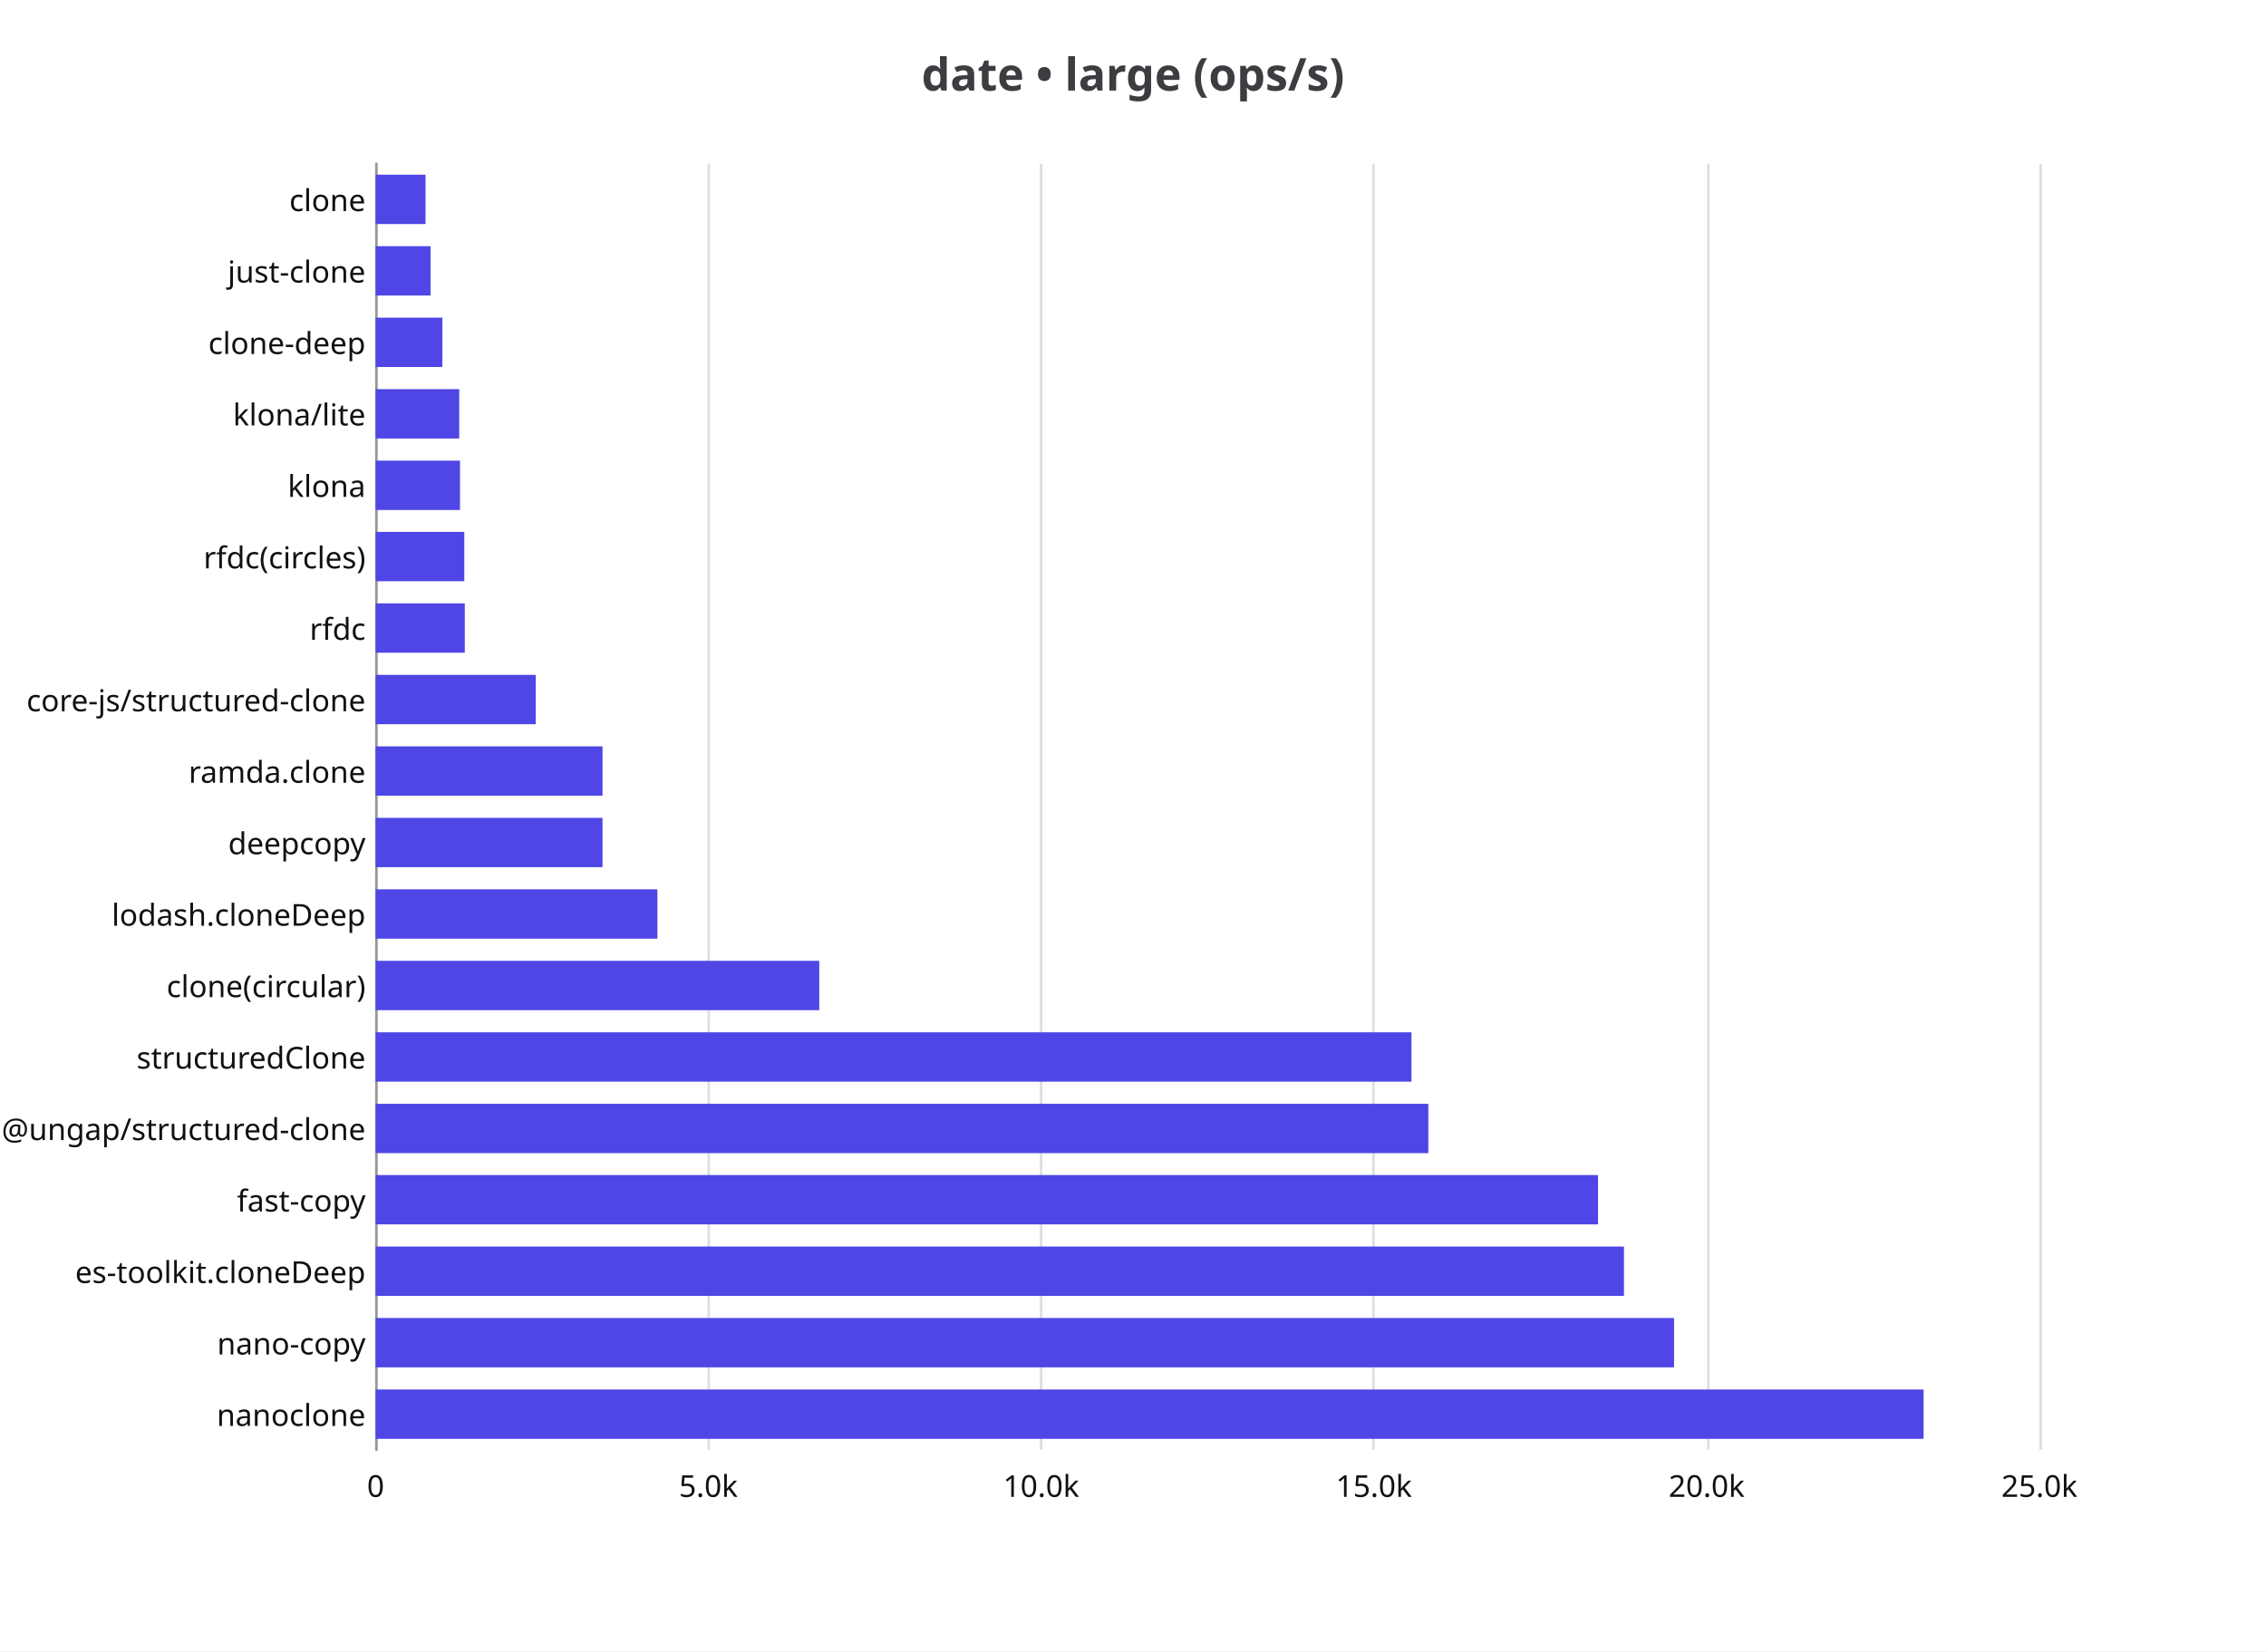
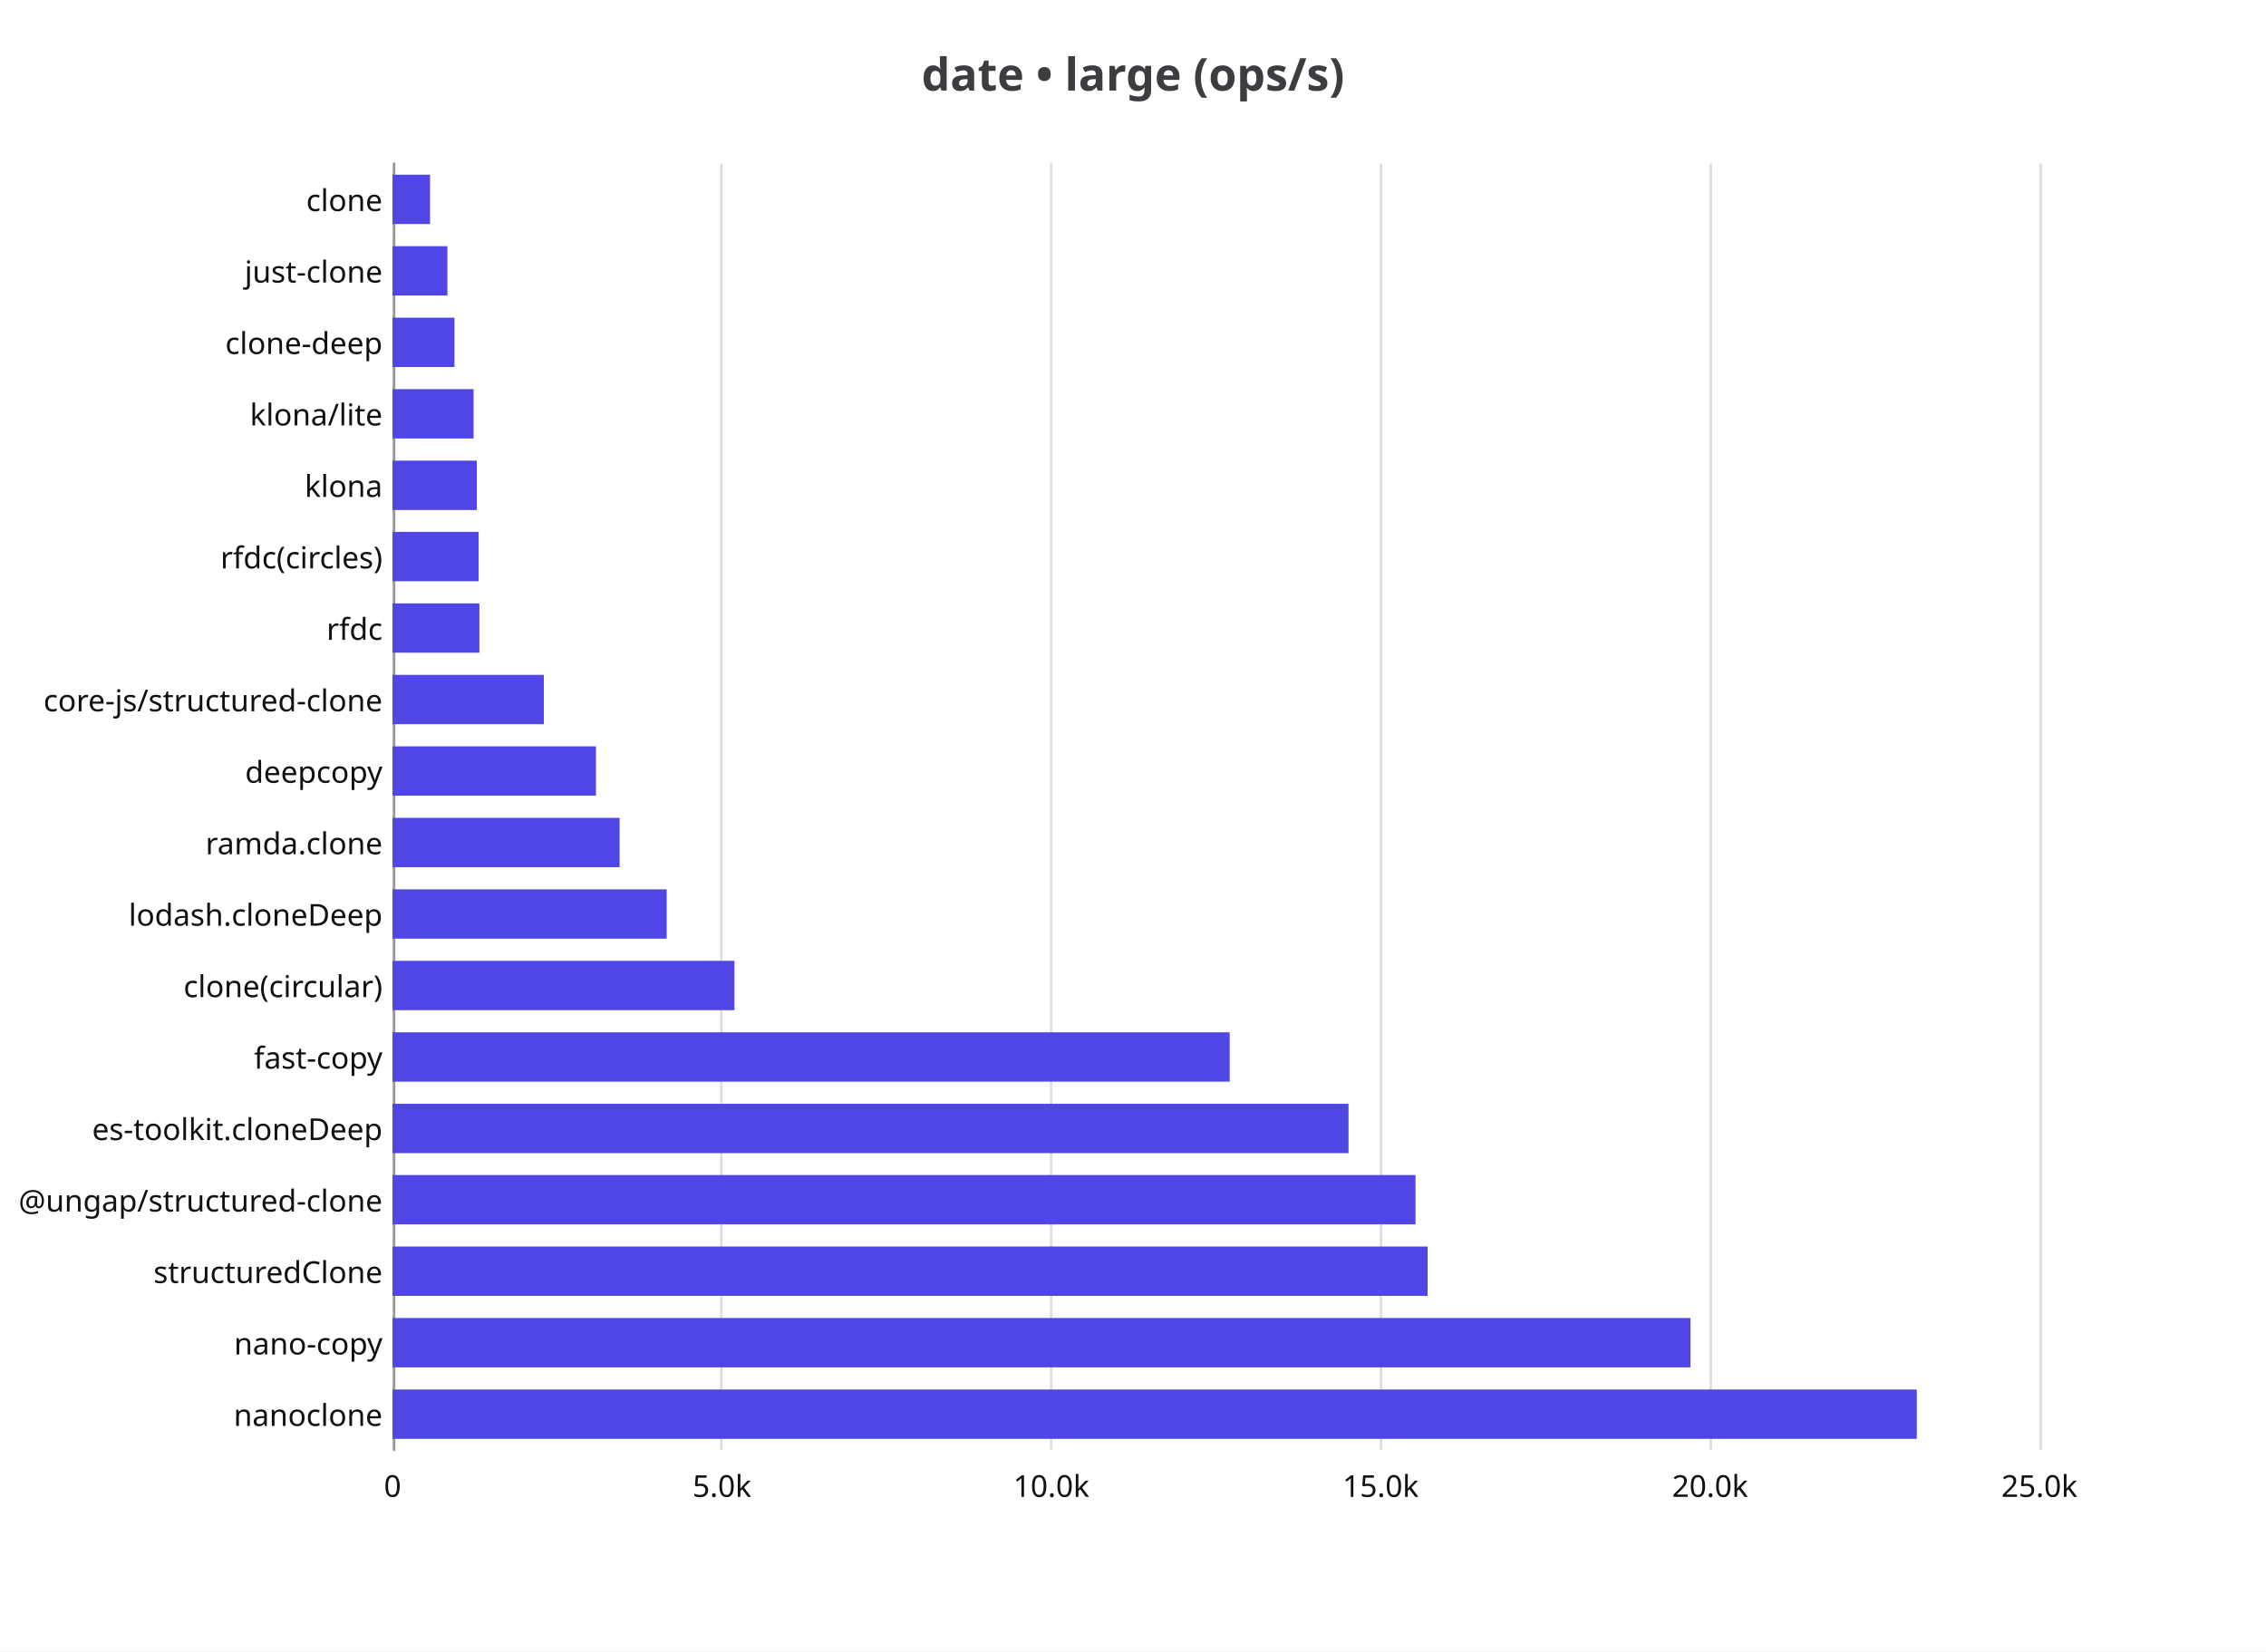
<svg xmlns="http://www.w3.org/2000/svg" width="900" height="656" version="1.1" baseProfile="full" viewBox="0 0 900 656">
  <rect width="900" height="656" x="0" y="0" fill="#ffffff" />
-   <path d="M149.5 65L149.5 576" fill="none" pointer-events="visible" stroke="#dbdee4" class="zr7-cls-14" />
-   <path d="M281.5 65L281.5 576" fill="none" pointer-events="visible" stroke="#dbdee4" class="zr7-cls-14" />
-   <path d="M413.5 65L413.5 576" fill="none" pointer-events="visible" stroke="#dbdee4" class="zr7-cls-14" />
-   <path d="M545.5 65L545.5 576" fill="none" pointer-events="visible" stroke="#dbdee4" class="zr7-cls-14" />
-   <path d="M678.5 65L678.5 576" fill="none" pointer-events="visible" stroke="#dbdee4" class="zr7-cls-14" />
+   <path d="M156.5 65L156.5 576" fill="none" pointer-events="visible" stroke="#dbdee4" class="zr7-cls-14" />
+   <path d="M286.5 65L286.5 576" fill="none" pointer-events="visible" stroke="#dbdee4" class="zr7-cls-14" />
+   <path d="M417.5 65L417.5 576" fill="none" pointer-events="visible" stroke="#dbdee4" class="zr7-cls-14" />
+   <path d="M548.5 65L548.5 576" fill="none" pointer-events="visible" stroke="#dbdee4" class="zr7-cls-14" />
+   <path d="M679.5 65L679.5 576" fill="none" pointer-events="visible" stroke="#dbdee4" class="zr7-cls-14" />
  <path d="M810.5 65L810.5 576" fill="none" pointer-events="visible" stroke="#dbdee4" class="zr7-cls-14" />
-   <path d="M149.5 576L149.5 65" fill="none" pointer-events="visible" stroke="#999" stroke-linecap="round" class="zr7-cls-14" />
-   <text dominant-baseline="central" text-anchor="end" style="font-size:12px;font-family:Microsoft YaHei;" xml:space="preserve" transform="translate(145.2 561.8056)" fill="#111">  nanoclone</text>
-   <text dominant-baseline="central" text-anchor="end" style="font-size:12px;font-family:Microsoft YaHei;" xml:space="preserve" transform="translate(145.2 533.4167)" fill="#111">  nano-copy</text>
-   <text dominant-baseline="central" text-anchor="end" style="font-size:12px;font-family:Microsoft YaHei;" xml:space="preserve" transform="translate(145.2 505.0278)" fill="#111">  es-toolkit.cloneDeep</text>
-   <text dominant-baseline="central" text-anchor="end" style="font-size:12px;font-family:Microsoft YaHei;" xml:space="preserve" transform="translate(145.2 476.6389)" fill="#111">  fast-copy</text>
-   <text dominant-baseline="central" text-anchor="end" style="font-size:12px;font-family:Microsoft YaHei;" xml:space="preserve" transform="translate(145.2 448.25)" fill="#111">  @ungap/structured-clone</text>
-   <text dominant-baseline="central" text-anchor="end" style="font-size:12px;font-family:Microsoft YaHei;" xml:space="preserve" transform="translate(145.2 419.8611)" fill="#111">  structuredClone</text>
-   <text dominant-baseline="central" text-anchor="end" style="font-size:12px;font-family:Microsoft YaHei;" xml:space="preserve" transform="translate(145.2 391.4722)" fill="#111">  clone(circular)</text>
-   <text dominant-baseline="central" text-anchor="end" style="font-size:12px;font-family:Microsoft YaHei;" xml:space="preserve" transform="translate(145.2 363.0833)" fill="#111">  lodash.cloneDeep</text>
-   <text dominant-baseline="central" text-anchor="end" style="font-size:12px;font-family:Microsoft YaHei;" xml:space="preserve" transform="translate(145.2 334.6944)" fill="#111">  deepcopy</text>
-   <text dominant-baseline="central" text-anchor="end" style="font-size:12px;font-family:Microsoft YaHei;" xml:space="preserve" transform="translate(145.2 306.3056)" fill="#111">  ramda.clone</text>
-   <text dominant-baseline="central" text-anchor="end" style="font-size:12px;font-family:Microsoft YaHei;" xml:space="preserve" transform="translate(145.2 277.9167)" fill="#111">  core-js/structured-clone</text>
-   <text dominant-baseline="central" text-anchor="end" style="font-size:12px;font-family:Microsoft YaHei;" xml:space="preserve" transform="translate(145.2 249.5278)" fill="#111">  rfdc</text>
-   <text dominant-baseline="central" text-anchor="end" style="font-size:12px;font-family:Microsoft YaHei;" xml:space="preserve" transform="translate(145.2 221.1389)" fill="#111">  rfdc(circles)</text>
-   <text dominant-baseline="central" text-anchor="end" style="font-size:12px;font-family:Microsoft YaHei;" xml:space="preserve" transform="translate(145.2 192.75)" fill="#111">  klona</text>
-   <text dominant-baseline="central" text-anchor="end" style="font-size:12px;font-family:Microsoft YaHei;" xml:space="preserve" transform="translate(145.2 164.3611)" fill="#111">  klona/lite</text>
-   <text dominant-baseline="central" text-anchor="end" style="font-size:12px;font-family:Microsoft YaHei;" xml:space="preserve" transform="translate(145.2 135.9722)" fill="#111">  clone-deep</text>
-   <text dominant-baseline="central" text-anchor="end" style="font-size:12px;font-family:Microsoft YaHei;" xml:space="preserve" transform="translate(145.2 107.5833)" fill="#111">  just-clone</text>
-   <text dominant-baseline="central" text-anchor="end" style="font-size:12px;font-family:Microsoft YaHei;" xml:space="preserve" transform="translate(145.2 79.1944)" fill="#111">  clone</text>
-   <text dominant-baseline="central" text-anchor="middle" style="font-size:12px;font-family:Microsoft YaHei;" y="6" transform="translate(149.2 584)" fill="#111">0</text>
-   <text dominant-baseline="central" text-anchor="middle" style="font-size:12px;font-family:Microsoft YaHei;" y="6" transform="translate(281.36 584)" fill="#111">5.0k</text>
-   <text dominant-baseline="central" text-anchor="middle" style="font-size:12px;font-family:Microsoft YaHei;" y="6" transform="translate(413.52 584)" fill="#111">10.0k</text>
-   <text dominant-baseline="central" text-anchor="middle" style="font-size:12px;font-family:Microsoft YaHei;" y="6" transform="translate(545.68 584)" fill="#111">15.0k</text>
-   <text dominant-baseline="central" text-anchor="middle" style="font-size:12px;font-family:Microsoft YaHei;" y="6" transform="translate(677.84 584)" fill="#111">20.0k</text>
+   <path d="M156.5 576L156.5 65" fill="none" pointer-events="visible" stroke="#999" stroke-linecap="round" class="zr7-cls-14" />
+   <text dominant-baseline="central" text-anchor="end" style="font-size:12px;font-family:Microsoft YaHei;" xml:space="preserve" transform="translate(151.92 561.8056)" fill="#111">    nanoclone</text>
+   <text dominant-baseline="central" text-anchor="end" style="font-size:12px;font-family:Microsoft YaHei;" xml:space="preserve" transform="translate(151.92 533.4167)" fill="#111">    nano-copy</text>
+   <text dominant-baseline="central" text-anchor="end" style="font-size:12px;font-family:Microsoft YaHei;" xml:space="preserve" transform="translate(151.92 505.0278)" fill="#111">    structuredClone</text>
+   <text dominant-baseline="central" text-anchor="end" style="font-size:12px;font-family:Microsoft YaHei;" xml:space="preserve" transform="translate(151.92 476.6389)" fill="#111">    @ungap/structured-clone</text>
+   <text dominant-baseline="central" text-anchor="end" style="font-size:12px;font-family:Microsoft YaHei;" xml:space="preserve" transform="translate(151.92 448.25)" fill="#111">    es-toolkit.cloneDeep</text>
+   <text dominant-baseline="central" text-anchor="end" style="font-size:12px;font-family:Microsoft YaHei;" xml:space="preserve" transform="translate(151.92 419.8611)" fill="#111">    fast-copy</text>
+   <text dominant-baseline="central" text-anchor="end" style="font-size:12px;font-family:Microsoft YaHei;" xml:space="preserve" transform="translate(151.92 391.4722)" fill="#111">    clone(circular)</text>
+   <text dominant-baseline="central" text-anchor="end" style="font-size:12px;font-family:Microsoft YaHei;" xml:space="preserve" transform="translate(151.92 363.0833)" fill="#111">    lodash.cloneDeep</text>
+   <text dominant-baseline="central" text-anchor="end" style="font-size:12px;font-family:Microsoft YaHei;" xml:space="preserve" transform="translate(151.92 334.6944)" fill="#111">    ramda.clone</text>
+   <text dominant-baseline="central" text-anchor="end" style="font-size:12px;font-family:Microsoft YaHei;" xml:space="preserve" transform="translate(151.92 306.3056)" fill="#111">    deepcopy</text>
+   <text dominant-baseline="central" text-anchor="end" style="font-size:12px;font-family:Microsoft YaHei;" xml:space="preserve" transform="translate(151.92 277.9167)" fill="#111">    core-js/structured-clone</text>
+   <text dominant-baseline="central" text-anchor="end" style="font-size:12px;font-family:Microsoft YaHei;" xml:space="preserve" transform="translate(151.92 249.5278)" fill="#111">    rfdc</text>
+   <text dominant-baseline="central" text-anchor="end" style="font-size:12px;font-family:Microsoft YaHei;" xml:space="preserve" transform="translate(151.92 221.1389)" fill="#111">    rfdc(circles)</text>
+   <text dominant-baseline="central" text-anchor="end" style="font-size:12px;font-family:Microsoft YaHei;" xml:space="preserve" transform="translate(151.92 192.75)" fill="#111">    klona</text>
+   <text dominant-baseline="central" text-anchor="end" style="font-size:12px;font-family:Microsoft YaHei;" xml:space="preserve" transform="translate(151.92 164.3611)" fill="#111">    klona/lite</text>
+   <text dominant-baseline="central" text-anchor="end" style="font-size:12px;font-family:Microsoft YaHei;" xml:space="preserve" transform="translate(151.92 135.9722)" fill="#111">    clone-deep</text>
+   <text dominant-baseline="central" text-anchor="end" style="font-size:12px;font-family:Microsoft YaHei;" xml:space="preserve" transform="translate(151.92 107.5833)" fill="#111">    just-clone</text>
+   <text dominant-baseline="central" text-anchor="end" style="font-size:12px;font-family:Microsoft YaHei;" xml:space="preserve" transform="translate(151.92 79.1944)" fill="#111">    clone</text>
+   <text dominant-baseline="central" text-anchor="middle" style="font-size:12px;font-family:Microsoft YaHei;" y="6" transform="translate(155.92 584)" fill="#111">0</text>
+   <text dominant-baseline="central" text-anchor="middle" style="font-size:12px;font-family:Microsoft YaHei;" y="6" transform="translate(286.736 584)" fill="#111">5.0k</text>
+   <text dominant-baseline="central" text-anchor="middle" style="font-size:12px;font-family:Microsoft YaHei;" y="6" transform="translate(417.552 584)" fill="#111">10.0k</text>
+   <text dominant-baseline="central" text-anchor="middle" style="font-size:12px;font-family:Microsoft YaHei;" y="6" transform="translate(548.368 584)" fill="#111">15.0k</text>
+   <text dominant-baseline="central" text-anchor="middle" style="font-size:12px;font-family:Microsoft YaHei;" y="6" transform="translate(679.184 584)" fill="#111">20.0k</text>
  <text dominant-baseline="central" text-anchor="middle" style="font-size:12px;font-family:Microsoft YaHei;" y="6" transform="translate(810 584)" fill="#111">25.0k</text>
-   <path d="M149.2 552l614.8 0l0 19.6l-614.8 0Z" fill="#4F46E5" ecmeta_series_index="0" ecmeta_data_index="0" ecmeta_ssr_type="chart" class="zr7-cls-15" />
-   <path d="M149.2 523.6l515.7 0l0 19.6l-515.7 0Z" fill="#4F46E5" ecmeta_series_index="0" ecmeta_data_index="1" ecmeta_ssr_type="chart" class="zr7-cls-15" />
-   <path d="M149.2 495.2l495.8 0l0 19.6l-495.8 0Z" fill="#4F46E5" ecmeta_series_index="0" ecmeta_data_index="2" ecmeta_ssr_type="chart" class="zr7-cls-15" />
-   <path d="M149.2 466.8l485.5 0l0 19.6l-485.5 0Z" fill="#4F46E5" ecmeta_series_index="0" ecmeta_data_index="3" ecmeta_ssr_type="chart" class="zr7-cls-15" />
-   <path d="M149.2 438.5l418.1 0l0 19.6l-418.1 0Z" fill="#4F46E5" ecmeta_series_index="0" ecmeta_data_index="4" ecmeta_ssr_type="chart" class="zr7-cls-15" />
-   <path d="M149.2 410.1l411.4 0l0 19.6l-411.4 0Z" fill="#4F46E5" ecmeta_series_index="0" ecmeta_data_index="5" ecmeta_ssr_type="chart" class="zr7-cls-15" />
-   <path d="M149.2 381.7l176.2 0l0 19.6l-176.2 0Z" fill="#4F46E5" ecmeta_series_index="0" ecmeta_data_index="6" ecmeta_ssr_type="chart" class="zr7-cls-15" />
-   <path d="M149.2 353.3l111.9 0l0 19.6l-111.9 0Z" fill="#4F46E5" ecmeta_series_index="0" ecmeta_data_index="7" ecmeta_ssr_type="chart" class="zr7-cls-15" />
-   <path d="M149.2 324.9l90.1 0l0 19.6l-90.1 0Z" fill="#4F46E5" ecmeta_series_index="0" ecmeta_data_index="8" ecmeta_ssr_type="chart" class="zr7-cls-15" />
-   <path d="M149.2 296.5l90.1 0l0 19.6l-90.1 0Z" fill="#4F46E5" ecmeta_series_index="0" ecmeta_data_index="9" ecmeta_ssr_type="chart" class="zr7-cls-15" />
-   <path d="M149.2 268.1l63.6 0l0 19.6l-63.6 0Z" fill="#4F46E5" ecmeta_series_index="0" ecmeta_data_index="10" ecmeta_ssr_type="chart" class="zr7-cls-15" />
-   <path d="M149.2 239.7l35.4 0l0 19.6l-35.4 0Z" fill="#4F46E5" ecmeta_series_index="0" ecmeta_data_index="11" ecmeta_ssr_type="chart" class="zr7-cls-15" />
-   <path d="M149.2 211.3l35.2 0l0 19.6l-35.2 0Z" fill="#4F46E5" ecmeta_series_index="0" ecmeta_data_index="12" ecmeta_ssr_type="chart" class="zr7-cls-15" />
-   <path d="M149.2 183l33.5 0l0 19.6l-33.5 0Z" fill="#4F46E5" ecmeta_series_index="0" ecmeta_data_index="13" ecmeta_ssr_type="chart" class="zr7-cls-15" />
-   <path d="M149.2 154.6l33.2 0l0 19.6l-33.2 0Z" fill="#4F46E5" ecmeta_series_index="0" ecmeta_data_index="14" ecmeta_ssr_type="chart" class="zr7-cls-15" />
-   <path d="M149.2 126.2l26.5 0l0 19.6l-26.5 0Z" fill="#4F46E5" ecmeta_series_index="0" ecmeta_data_index="15" ecmeta_ssr_type="chart" class="zr7-cls-15" />
-   <path d="M149.2 97.8l21.8 0l0 19.6l-21.8 0Z" fill="#4F46E5" ecmeta_series_index="0" ecmeta_data_index="16" ecmeta_ssr_type="chart" class="zr7-cls-15" />
-   <path d="M149.2 69.4l19.8 0l0 19.6l-19.8 0Z" fill="#4F46E5" ecmeta_series_index="0" ecmeta_data_index="17" ecmeta_ssr_type="chart" class="zr7-cls-15" />
+   <path d="M155.9 552l605.4 0l0 19.6l-605.4 0Z" fill="#4F46E5" ecmeta_series_index="0" ecmeta_data_index="0" ecmeta_ssr_type="chart" class="zr7-cls-15" />
+   <path d="M155.9 523.6l515.5 0l0 19.6l-515.5 0Z" fill="#4F46E5" ecmeta_series_index="0" ecmeta_data_index="1" ecmeta_ssr_type="chart" class="zr7-cls-15" />
+   <path d="M155.9 495.2l411.1 0l0 19.6l-411.1 0Z" fill="#4F46E5" ecmeta_series_index="0" ecmeta_data_index="2" ecmeta_ssr_type="chart" class="zr7-cls-15" />
+   <path d="M155.9 466.8l406.3 0l0 19.6l-406.3 0Z" fill="#4F46E5" ecmeta_series_index="0" ecmeta_data_index="3" ecmeta_ssr_type="chart" class="zr7-cls-15" />
+   <path d="M155.9 438.5l379.7 0l0 19.6l-379.7 0Z" fill="#4F46E5" ecmeta_series_index="0" ecmeta_data_index="4" ecmeta_ssr_type="chart" class="zr7-cls-15" />
+   <path d="M155.9 410.1l332.5 0l0 19.6l-332.5 0Z" fill="#4F46E5" ecmeta_series_index="0" ecmeta_data_index="5" ecmeta_ssr_type="chart" class="zr7-cls-15" />
+   <path d="M155.9 381.7l135.8 0l0 19.6l-135.8 0Z" fill="#4F46E5" ecmeta_series_index="0" ecmeta_data_index="6" ecmeta_ssr_type="chart" class="zr7-cls-15" />
+   <path d="M155.9 353.3l108.9 0l0 19.6l-108.9 0Z" fill="#4F46E5" ecmeta_series_index="0" ecmeta_data_index="7" ecmeta_ssr_type="chart" class="zr7-cls-15" />
+   <path d="M155.9 324.9l90.2 0l0 19.6l-90.2 0Z" fill="#4F46E5" ecmeta_series_index="0" ecmeta_data_index="8" ecmeta_ssr_type="chart" class="zr7-cls-15" />
+   <path d="M155.9 296.5l80.8 0l0 19.6l-80.8 0Z" fill="#4F46E5" ecmeta_series_index="0" ecmeta_data_index="9" ecmeta_ssr_type="chart" class="zr7-cls-15" />
+   <path d="M155.9 268.1l60.1 0l0 19.6l-60.1 0Z" fill="#4F46E5" ecmeta_series_index="0" ecmeta_data_index="10" ecmeta_ssr_type="chart" class="zr7-cls-15" />
+   <path d="M155.9 239.7l34.5 0l0 19.6l-34.5 0Z" fill="#4F46E5" ecmeta_series_index="0" ecmeta_data_index="11" ecmeta_ssr_type="chart" class="zr7-cls-15" />
+   <path d="M155.9 211.3l34.2 0l0 19.6l-34.2 0Z" fill="#4F46E5" ecmeta_series_index="0" ecmeta_data_index="12" ecmeta_ssr_type="chart" class="zr7-cls-15" />
+   <path d="M155.9 183l33.5 0l0 19.6l-33.5 0Z" fill="#4F46E5" ecmeta_series_index="0" ecmeta_data_index="13" ecmeta_ssr_type="chart" class="zr7-cls-15" />
+   <path d="M155.9 154.6l32.2 0l0 19.6l-32.2 0Z" fill="#4F46E5" ecmeta_series_index="0" ecmeta_data_index="14" ecmeta_ssr_type="chart" class="zr7-cls-15" />
+   <path d="M155.9 126.2l24.6 0l0 19.6l-24.6 0Z" fill="#4F46E5" ecmeta_series_index="0" ecmeta_data_index="15" ecmeta_ssr_type="chart" class="zr7-cls-15" />
+   <path d="M155.9 97.8l21.8 0l0 19.6l-21.8 0Z" fill="#4F46E5" ecmeta_series_index="0" ecmeta_data_index="16" ecmeta_ssr_type="chart" class="zr7-cls-15" />
+   <path d="M155.9 69.4l14.9 0l0 19.6l-14.9 0Z" fill="#4F46E5" ecmeta_series_index="0" ecmeta_data_index="17" ecmeta_ssr_type="chart" class="zr7-cls-15" />
  <path d="M-86.8 -5l173.6 0l0 28l-173.6 0Z" transform="translate(450 20)" fill="rgb(0,0,0)" fill-opacity="0" stroke="#3c3c41" stroke-width="0" class="zr7-cls-14" />
  <text dominant-baseline="central" text-anchor="middle" style="font-size:18px;font-family:Microsoft YaHei;font-weight:bold;" xml:space="preserve" y="9" transform="translate(450 20)" fill="#3c3c41">date • large (ops/s)</text>
  <style>
.zr7-cls-14:hover {
pointer-events:none;
}
.zr7-cls-15:hover {
cursor:pointer;
fill:rgba(86,77,251,1);
}



</style>
</svg>
